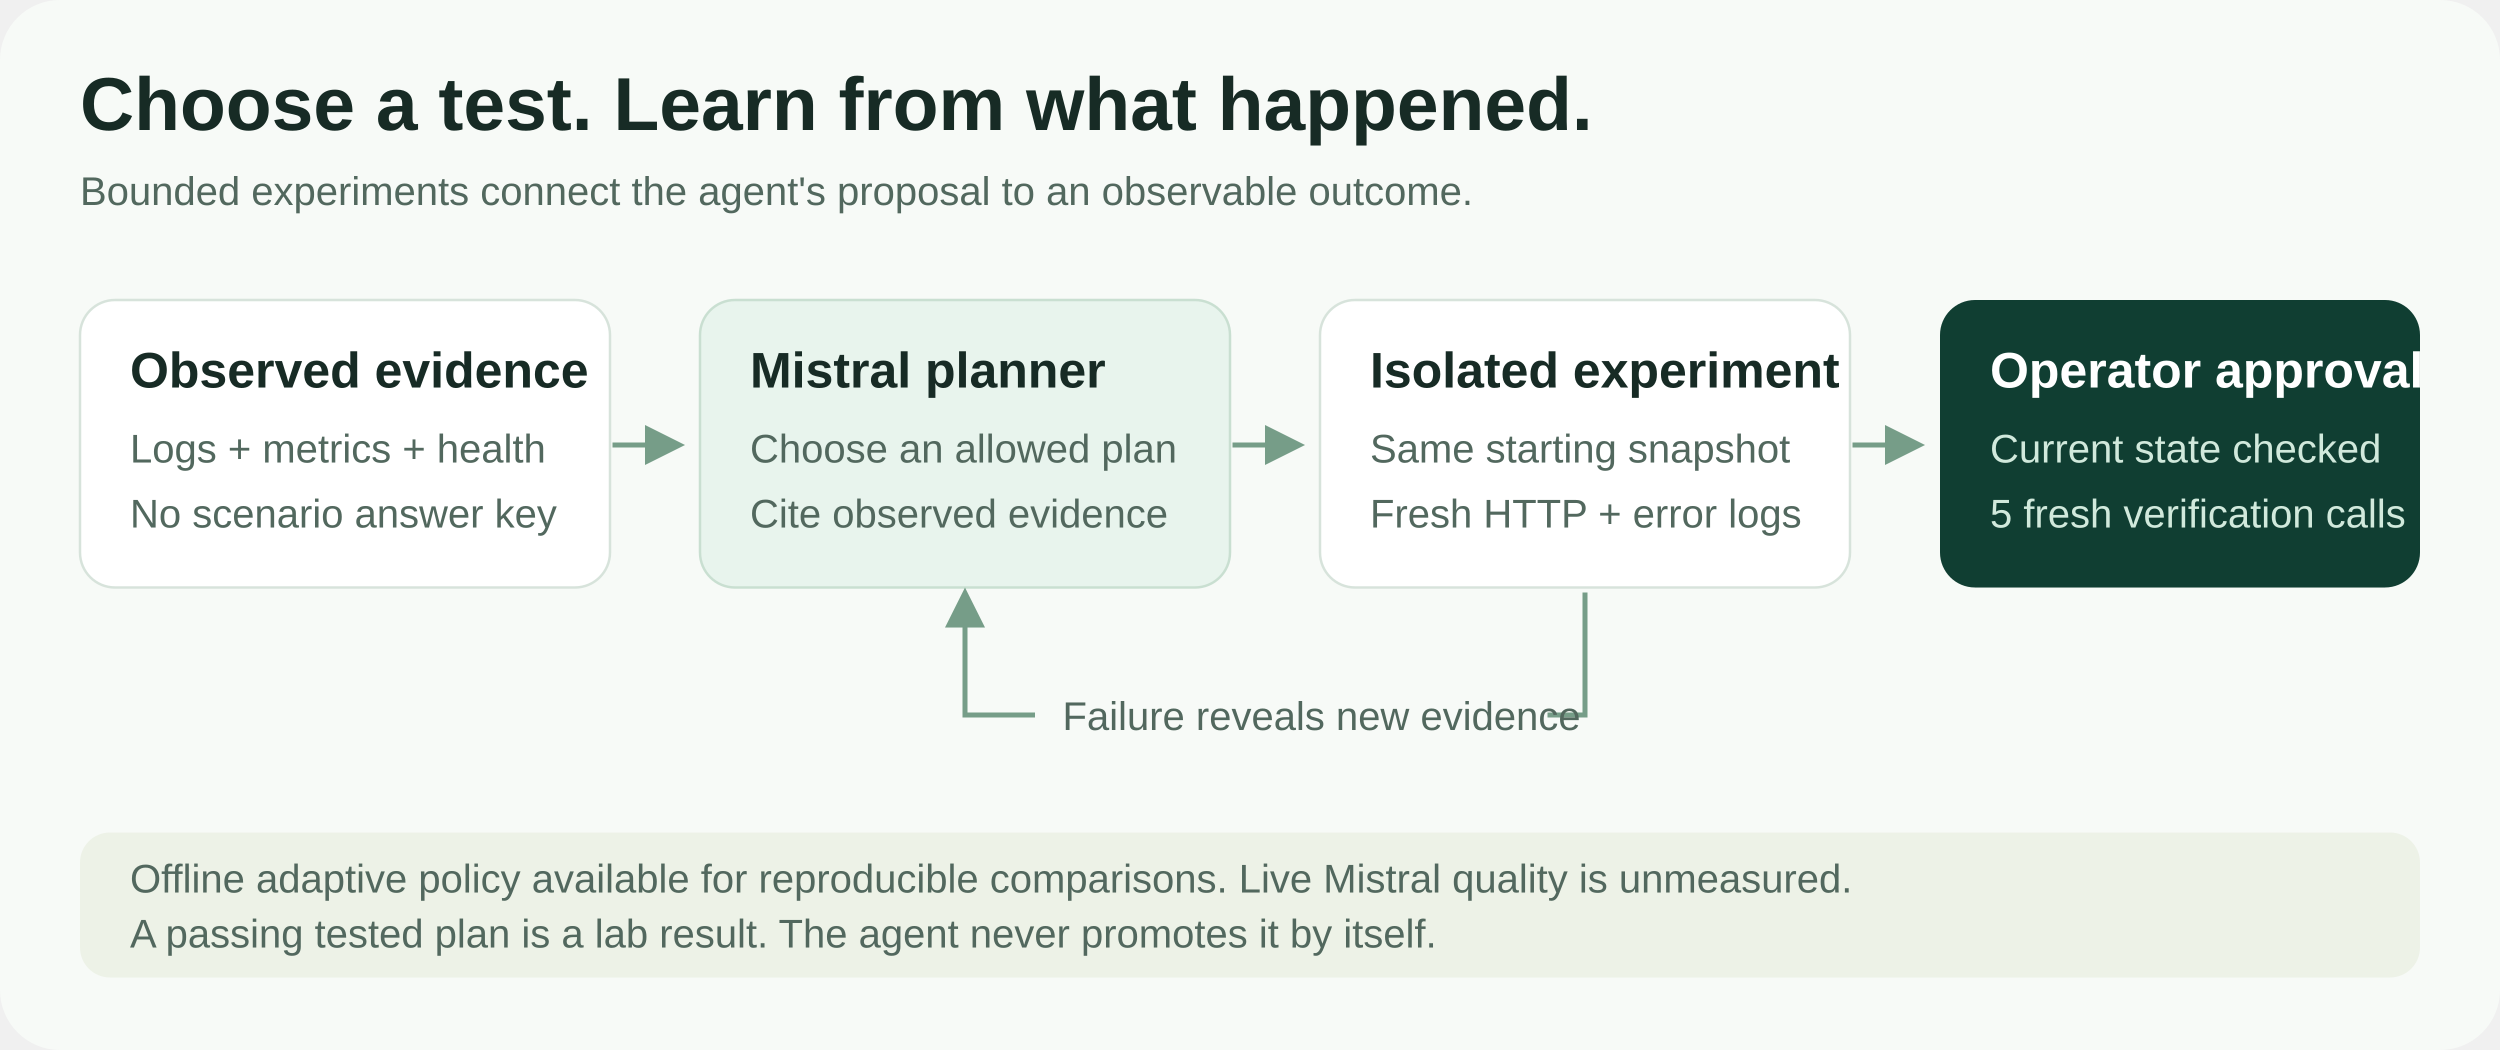
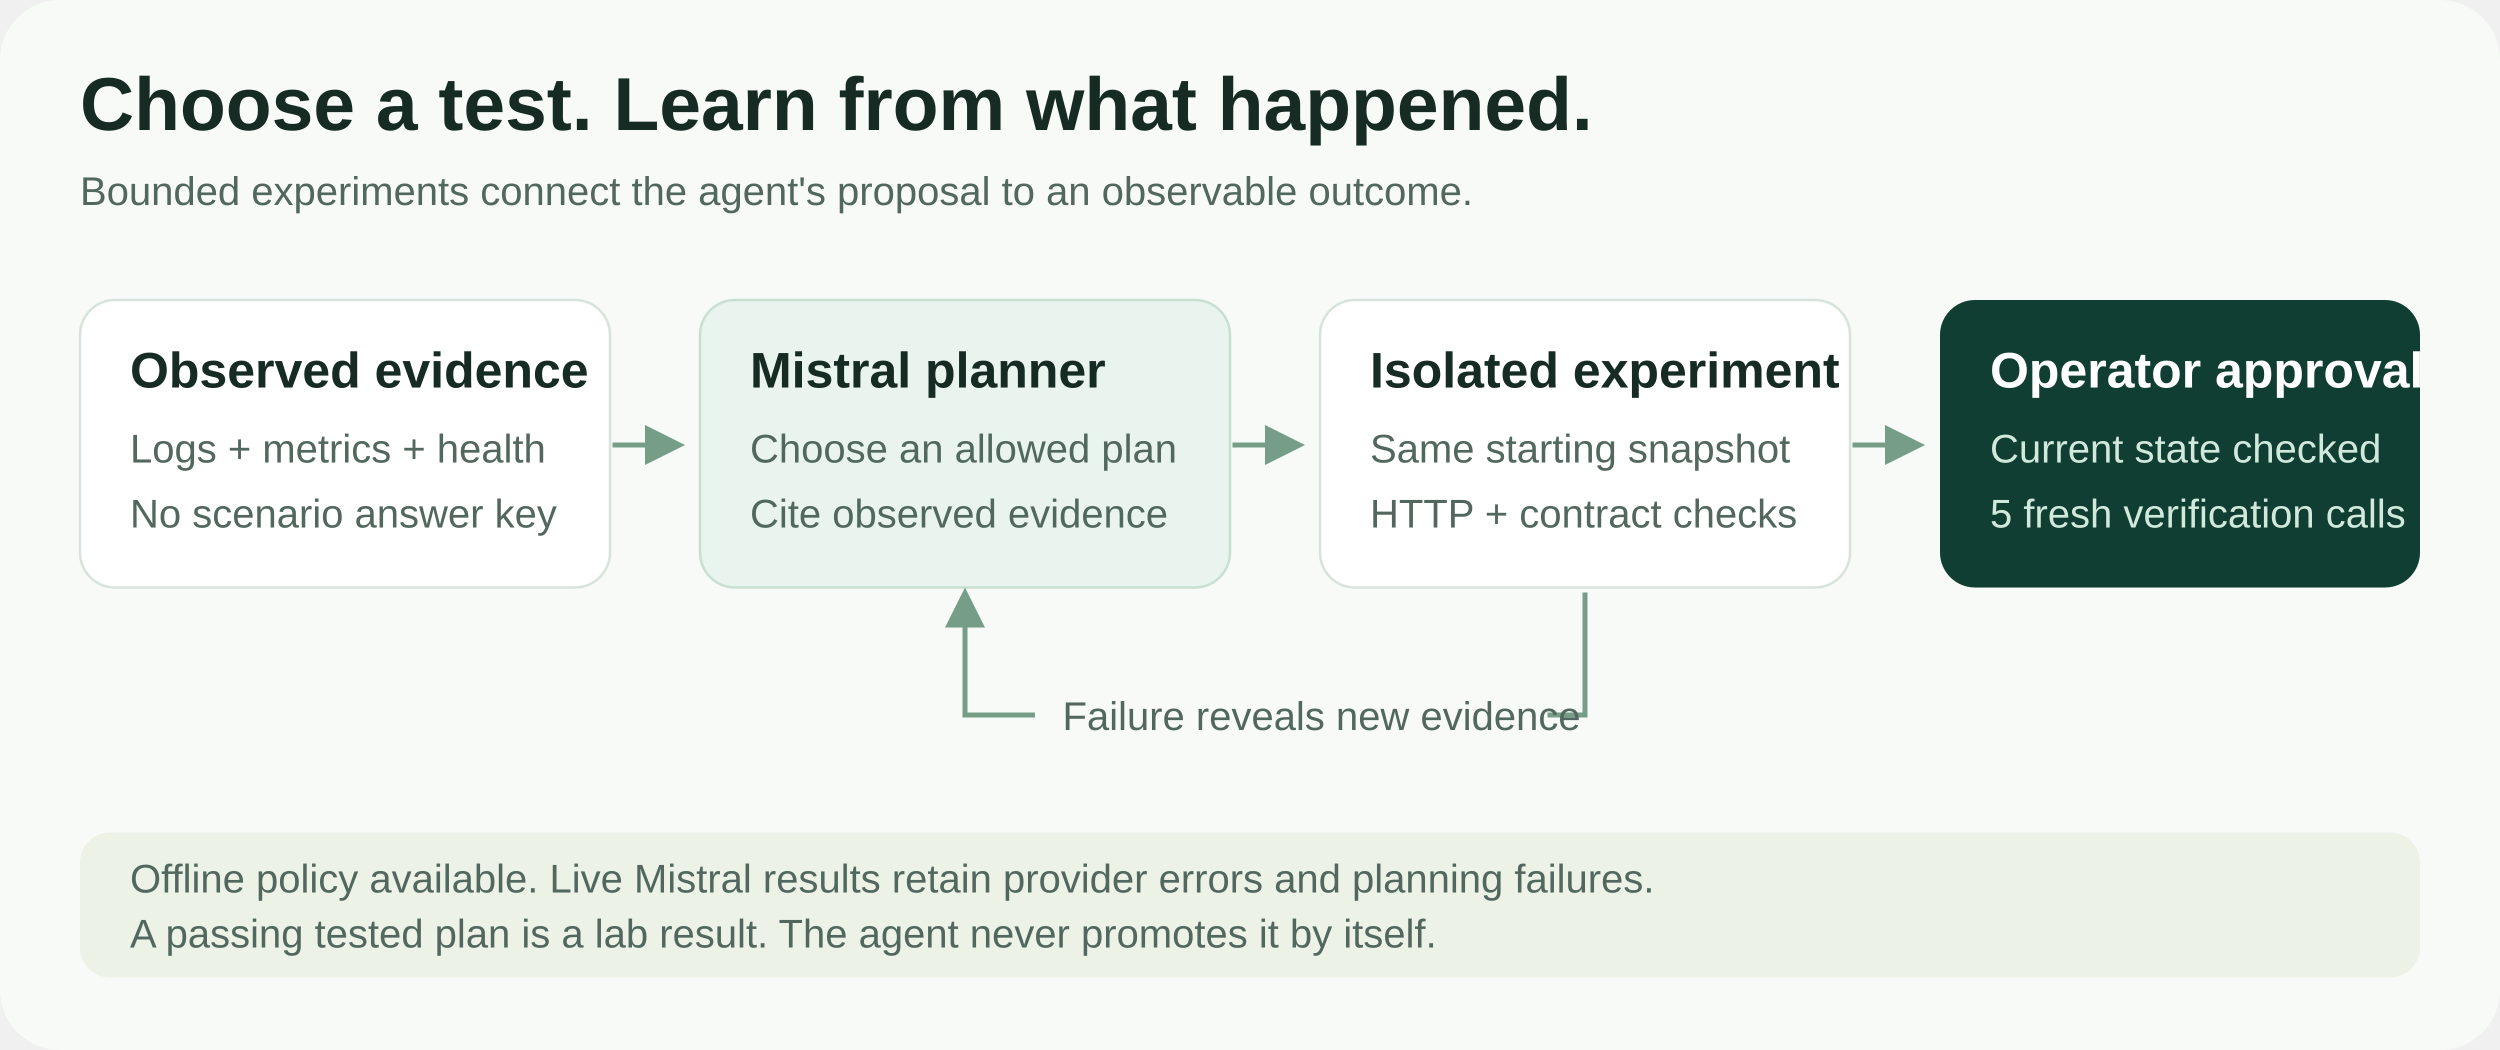
<svg xmlns="http://www.w3.org/2000/svg" width="1000" height="420" viewBox="0 0 1000 420" role="img" aria-labelledby="title desc">
  <defs>
    <marker id="arrow" markerWidth="8" markerHeight="8" refX="6" refY="4" orient="auto">
      <path d="M0 0 8 4 0 8Z" fill="#769d88" />
    </marker>
    <style>text{font-family:-apple-system,BlinkMacSystemFont,'Segoe UI',Arial,sans-serif;fill:#172b25}.title{font-size:30px;font-weight:700}.heading{font-size:20px;font-weight:650}.body{font-size:16px;fill:#52685e}.line{fill:none;stroke:#769d88;stroke-width:2;marker-end:url(#arrow)}</style>
  </defs>
  <rect width="1000" height="420" rx="24" fill="#f7faf7" />
  <text class="title" x="32" y="52">Choose a test. Learn from what happened.</text>
  <text class="body" x="32" y="82">Bounded experiments connect the agent's proposal to an observable outcome.</text>
  <rect x="32" y="120" width="212" height="115" rx="14" fill="#fff" stroke="#d7e3db" />
  <text class="heading" x="52" y="155">Observed evidence</text>
  <text class="body" x="52" y="185">Logs + metrics + health</text>
  <text class="body" x="52" y="211">No scenario answer key</text>
  <path class="line" d="M245 178H270" />
  <rect x="280" y="120" width="212" height="115" rx="14" fill="#e8f4ed" stroke="#c9dfd1" />
  <text class="heading" x="300" y="155">Mistral planner</text>
  <text class="body" x="300" y="185">Choose an allowed plan</text>
  <text class="body" x="300" y="211">Cite observed evidence</text>
  <path class="line" d="M493 178H518" />
  <rect x="528" y="120" width="212" height="115" rx="14" fill="#fff" stroke="#d7e3db" />
  <text class="heading" x="548" y="155">Isolated experiment</text>
  <text class="body" x="548" y="185">Same starting snapshot</text>
-   <text class="body" x="548" y="211">Fresh HTTP + error logs</text>
+   <text class="body" x="548" y="211">HTTP + contract checks</text>
  <path class="line" d="M741 178H766" />
  <rect x="776" y="120" width="192" height="115" rx="14" fill="#103e32" />
  <text x="796" y="155" font-size="20" font-weight="650" fill="#fff" style="fill:#fff">Operator approval</text>
  <text x="796" y="185" font-size="16" style="fill:#d1e9dc">Current state checked</text>
  <text x="796" y="211" font-size="16" style="fill:#d1e9dc">5 fresh verification calls</text>
  <path class="line" d="M634 237V286H386V239" />
  <rect x="414" y="271" width="205" height="30" rx="8" fill="#f7faf7" />
  <text class="body" x="425" y="292">Failure reveals new evidence</text>
  <rect x="32" y="333" width="936" height="58" rx="12" fill="#edf2e7" />
-   <text class="body" x="52" y="357">Offline adaptive policy available for reproducible comparisons. Live Mistral quality is unmeasured.</text>
+   <text class="body" x="52" y="357">Offline policy available. Live Mistral results retain provider errors and planning failures.</text>
  <text class="body" x="52" y="379">A passing tested plan is a lab result. The agent never promotes it by itself.</text>
</svg>
